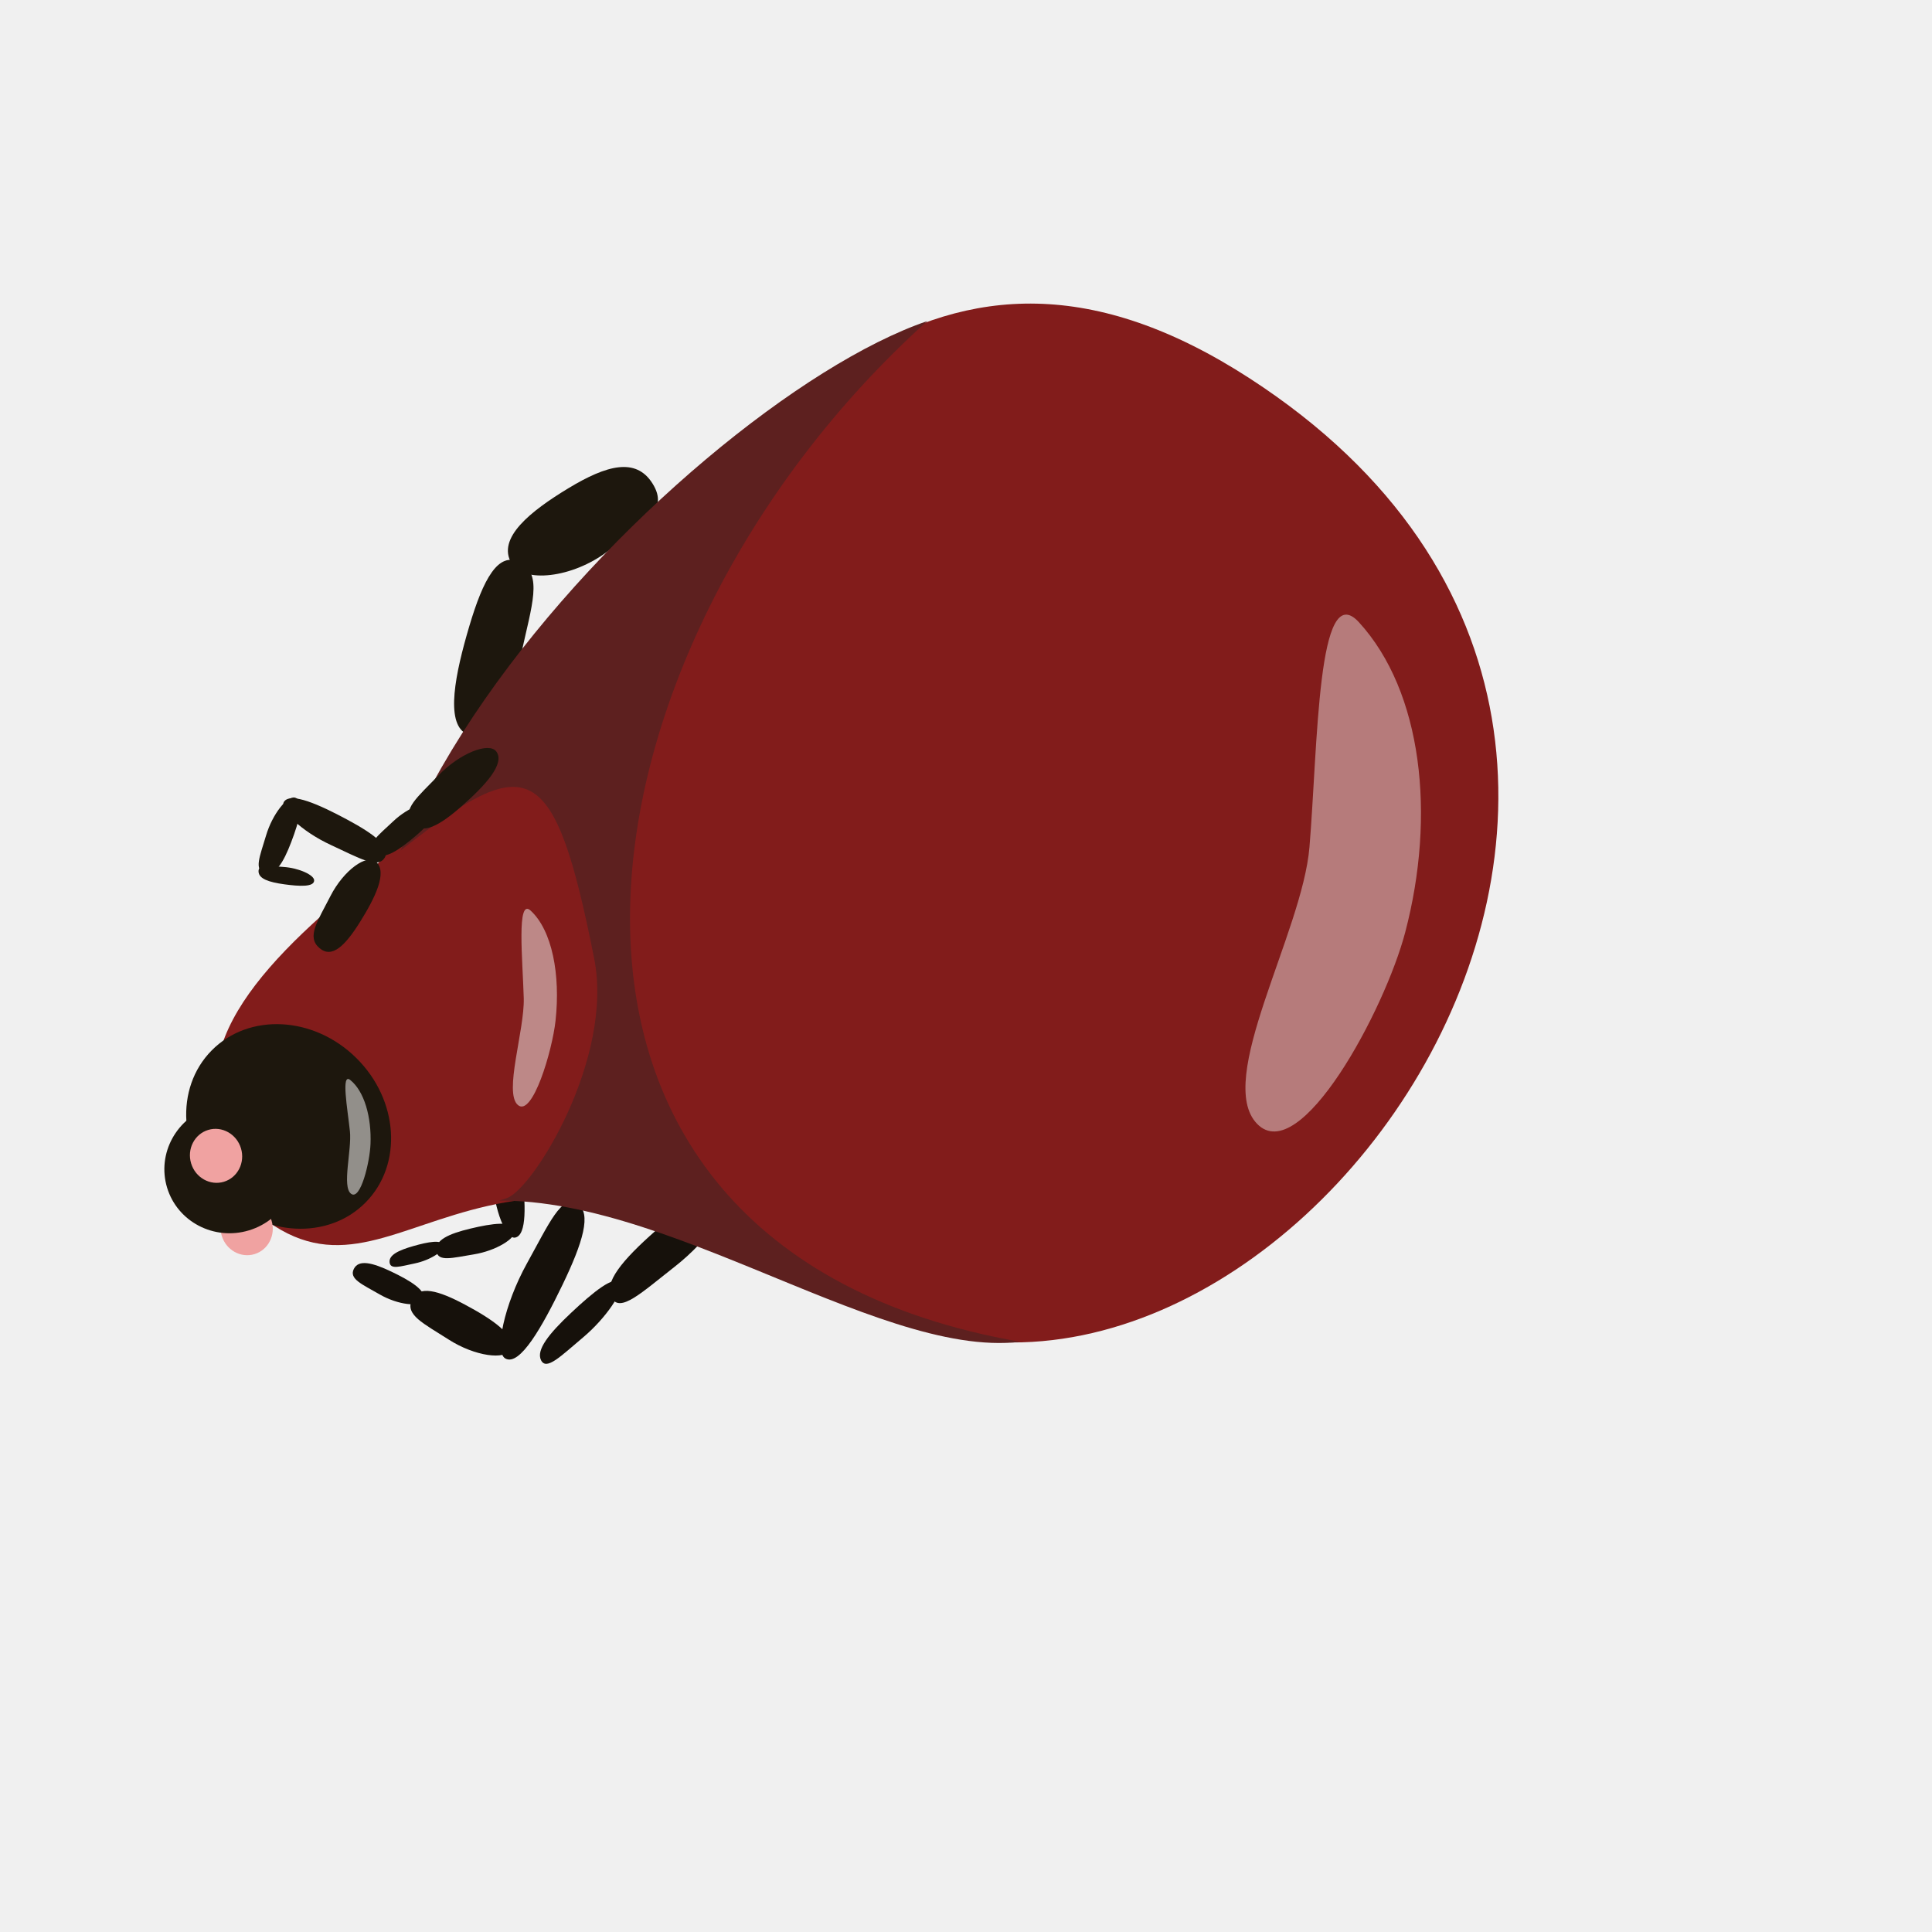
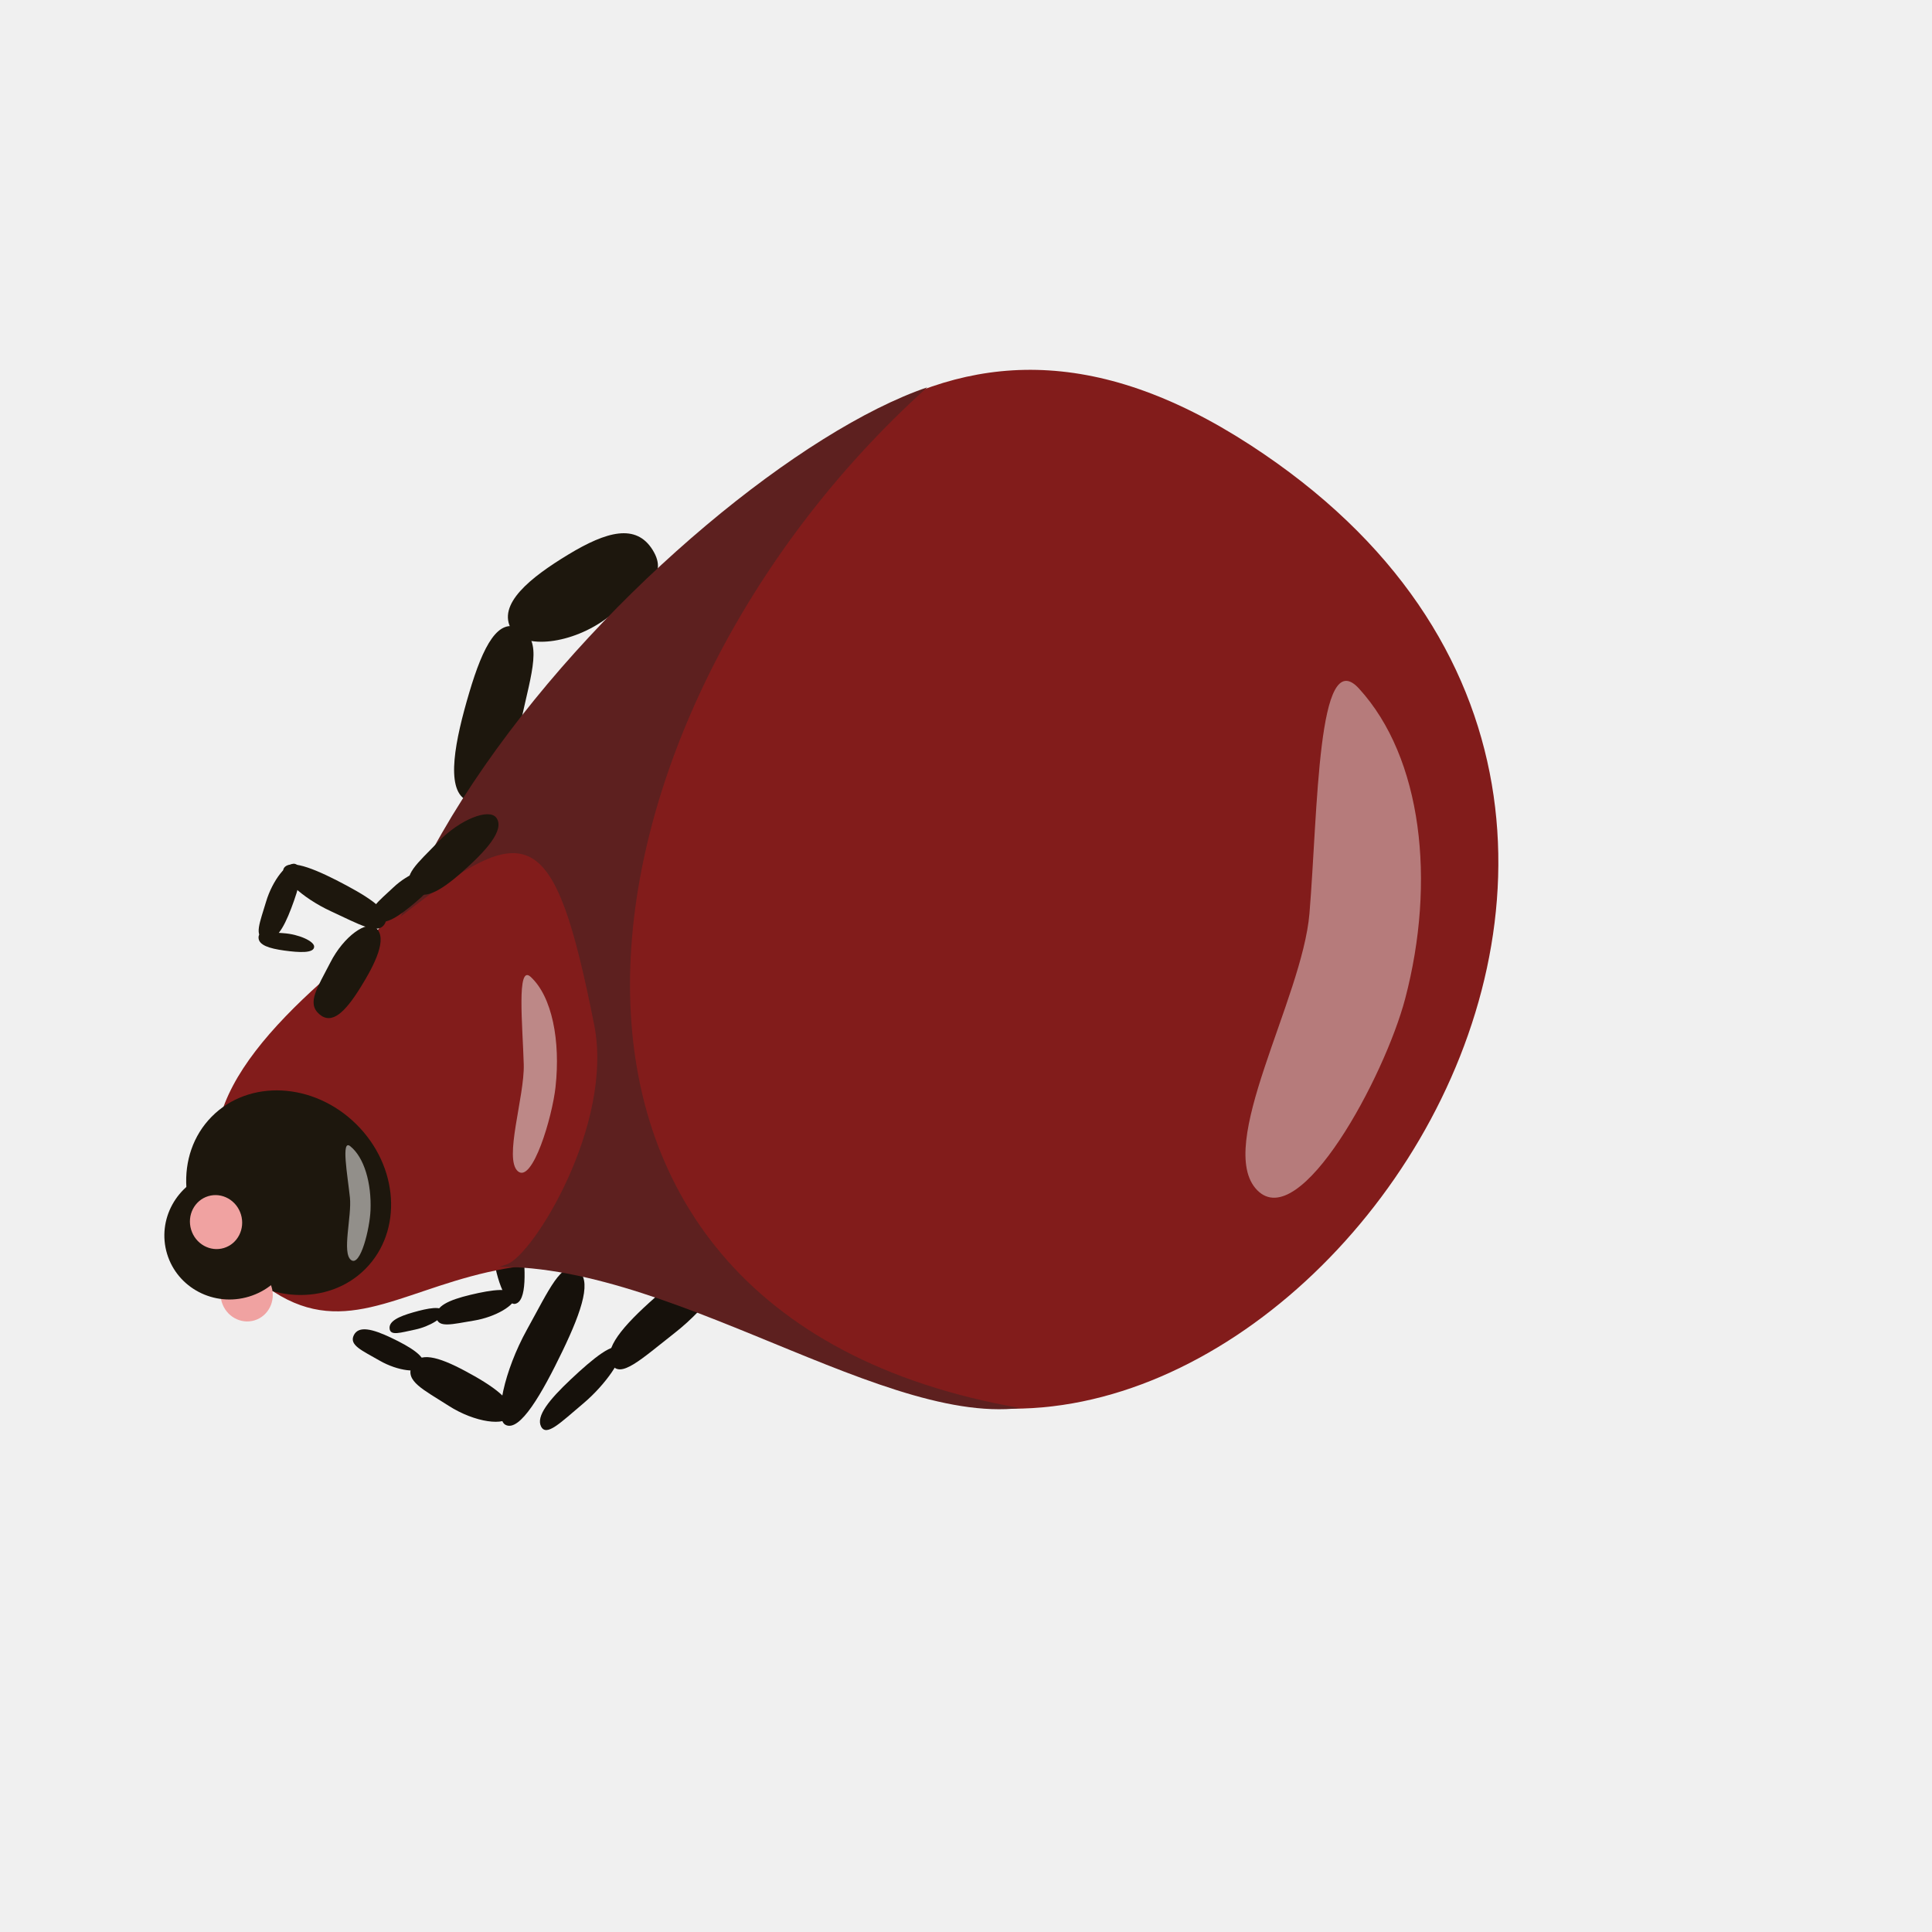
<svg xmlns="http://www.w3.org/2000/svg" xmlns:xlink="http://www.w3.org/1999/xlink" width="350" height="350" viewBox="0 0 92.604 92.604" version="1.1" id="svg928">
  <defs id="defs925" />
  <g id="layer1">
-     <path id="path21800" style="fill:#1d170d;stroke-width:2.434;stroke-linecap:round;stroke-linejoin:round;paint-order:fill markers stroke" d="m 24.521,27.008 c -0.731,-1.218 0.926,-2.518 2.725,-3.607 1.833,-1.109 3.237,-1.491 4.032,-0.223 0.829,1.323 -0.459,1.96 -2.131,3.233 -1.734,1.32 -4.061,1.539 -4.627,0.597 z" />
-     <path id="path21806" style="fill:#1d170d;stroke-width:2.434;stroke-linecap:round;stroke-linejoin:round;paint-order:fill markers stroke" d="m 22.325,35.161 c -0.985,-0.552 -0.501,-2.883 0.164,-5.129 0.677,-2.287 1.398,-3.627 2.446,-3.076 1.092,0.575 0.555,2.057 0.049,4.374 -0.524,2.403 -1.896,4.257 -2.659,3.83 z" />
-     <g id="g24156" transform="matrix(0.3561807,0.7340896,-0.7340896,0.3561807,83.86269,-106.1567)" style="stroke-width:1.226">
+     <path id="path21800" style="fill:#1d170d;stroke-width:2.434;stroke-linecap:round;stroke-linejoin:round;paint-order:fill markers stroke" d="m 24.521,30.183 c -0.731,-1.218 0.926,-2.518 2.725,-3.607 1.833,-1.109 3.237,-1.491 4.032,-0.223 0.829,1.323 -0.459,1.96 -2.131,3.233 -1.734,1.32 -4.061,1.539 -4.627,0.597 z" />
+     <path id="path21806" style="fill:#1d170d;stroke-width:2.434;stroke-linecap:round;stroke-linejoin:round;paint-order:fill markers stroke" d="m 22.325,38.336 c -0.985,-0.552 -0.501,-2.883 0.164,-5.129 0.677,-2.287 1.398,-3.627 2.446,-3.076 1.092,0.575 0.555,2.057 0.049,4.374 -0.524,2.403 -1.896,4.257 -2.659,3.83 z" />
+     <g id="g24156" transform="matrix(0.3561807,0.7340896,-0.7340896,0.3561807,83.86269,-102.9817)" style="stroke-width:1.226">
      <path id="path22482" style="fill:#16110b;fill-opacity:1;stroke-width:2.983;stroke-linecap:round;stroke-linejoin:round;paint-order:fill markers stroke" d="m 144.63,151.461 c -0.378,-0.843 -2.036,-0.596 -3.635,-0.196 -1.629,0.407 -2.588,0.912 -2.212,1.805 0.393,0.932 1.449,0.587 3.098,0.322 1.709,-0.275 3.041,-1.279 2.749,-1.931 z" />
      <path id="path22488" style="fill:#16110b;fill-opacity:1;stroke-width:2.983;stroke-linecap:round;stroke-linejoin:round;paint-order:fill markers stroke" d="m 150.807,153.768 c 0.165,-0.69 -1.527,-1.416 -3.259,-2.023 -1.764,-0.618 -2.965,-0.828 -3.162,-0.11 -0.206,0.749 0.988,1.103 2.683,1.815 1.757,0.738 3.611,0.852 3.739,0.318 z" />
      <path id="path22490" style="fill:#16110b;fill-opacity:1;stroke-width:2.983;stroke-linecap:round;stroke-linejoin:round;paint-order:fill markers stroke" d="m 150.422,153.603 c -0.582,-0.176 -0.962,1.044 -1.239,2.304 -0.283,1.283 -0.303,2.171 0.306,2.374 0.636,0.211 0.775,-0.661 1.142,-1.885 0.381,-1.268 0.242,-2.656 -0.209,-2.792 z" />
      <path id="path22492" style="fill:#16110b;fill-opacity:1;stroke-width:2.983;stroke-linecap:round;stroke-linejoin:round;paint-order:fill markers stroke" d="m 149.404,157.778 c -0.384,-0.13 -0.607,0.721 -0.762,1.6 -0.158,0.896 -0.153,1.518 0.249,1.667 0.419,0.155 0.492,-0.455 0.707,-1.308 0.223,-0.885 0.103,-1.859 -0.194,-1.959 z" />
    </g>
-     <g id="g24162" transform="matrix(-0.1765736,-0.7966015,-0.7966015,0.1765736,145.4371,71.6158)" style="stroke-width:1.226">
+     <g id="g24162" transform="matrix(-0.1765736,-0.7966015,-0.7966015,0.1765736,145.4371,74.7908)" style="stroke-width:1.226">
      <path id="path22494" style="fill:#16110b;fill-opacity:1;stroke-width:2.983;stroke-linecap:round;stroke-linejoin:round;paint-order:fill markers stroke" d="m 47.44,137.157 c 0.044,-1.207 2.573,-1.835 5.109,-2.249 2.583,-0.422 4.26,-0.358 4.248,0.909 -0.012,1.32 -1.735,1.499 -4.262,2.101 -2.619,0.623 -5.129,0.174 -5.095,-0.76 z" />
      <path id="path22500" style="fill:#16110b;fill-opacity:1;stroke-width:2.983;stroke-linecap:round;stroke-linejoin:round;paint-order:fill markers stroke" d="m 39.927,143.315 c -0.646,-0.725 1.356,-2.524 3.486,-4.204 2.17,-1.711 3.771,-2.626 4.48,-1.885 0.739,0.772 -0.766,1.854 -2.781,3.637 -2.089,1.848 -4.686,3.013 -5.185,2.452 z" />
      <path id="path22504" style="fill:#16110b;fill-opacity:1;stroke-width:2.983;stroke-linecap:round;stroke-linejoin:round;paint-order:fill markers stroke" d="m 40.382,142.906 c 0.732,-0.531 2.001,0.702 3.146,2.038 1.166,1.361 1.722,2.401 0.966,2.979 -0.788,0.603 -1.505,-0.353 -2.758,-1.597 -1.298,-1.29 -1.921,-3.01 -1.354,-3.421 z" />
      <path id="path22506" style="fill:#16110b;fill-opacity:1;stroke-width:2.983;stroke-linecap:round;stroke-linejoin:round;paint-order:fill markers stroke" d="m 44.319,147.282 c 0.475,-0.367 1.299,0.516 2.044,1.471 0.758,0.972 1.12,1.711 0.63,2.111 -0.511,0.416 -0.977,-0.265 -1.791,-1.155 -0.844,-0.923 -1.25,-2.142 -0.882,-2.426 z" />
    </g>
-     <g id="g24168" transform="matrix(-0.7570432,-0.3043646,-0.3043646,0.7570432,98.64344,-39.23122)" style="stroke-width:1.226">
+     <g id="g24168" transform="matrix(-0.7570432,-0.3043646,-0.3043646,0.7570432,98.64344,-36.05622)" style="stroke-width:1.226">
      <path id="path22508" style="fill:#16110b;fill-opacity:1;stroke-width:2.983;stroke-linecap:round;stroke-linejoin:round;paint-order:fill markers stroke" d="m 35.657,132.219 c 0.068,-1.74 2.641,-1.96 5.216,-1.869 2.624,0.093 4.32,0.645 4.284,2.479 -0.038,1.913 -1.786,1.702 -4.356,1.884 -2.664,0.189 -5.197,-1.148 -5.144,-2.494 z" />
      <path id="path22514" style="fill:#16110b;fill-opacity:1;stroke-width:2.983;stroke-linecap:round;stroke-linejoin:round;paint-order:fill markers stroke" d="m 27.932,139.104 c -0.639,-1.228 1.422,-3.293 3.611,-5.148 2.23,-1.89 3.869,-2.78 4.572,-1.512 0.734,1.323 -0.812,2.481 -2.886,4.518 -2.151,2.112 -4.803,3.092 -5.298,2.142 z" />
      <path id="path22518" style="fill:#16110b;fill-opacity:1;stroke-width:2.983;stroke-linecap:round;stroke-linejoin:round;paint-order:fill markers stroke" d="m 28.401,138.636 c 0.752,-0.571 2.013,1.566 3.146,3.817 1.154,2.294 1.697,3.955 0.92,4.587 -0.81,0.659 -1.517,-0.923 -2.761,-3.071 -1.29,-2.227 -1.887,-4.892 -1.305,-5.334 z" />
      <path id="path22520" style="fill:#16110b;fill-opacity:1;stroke-width:2.983;stroke-linecap:round;stroke-linejoin:round;paint-order:fill markers stroke" d="m 32.301,146.062 c 0.488,-0.403 1.306,1.104 2.04,2.692 0.749,1.618 1.101,2.79 0.597,3.236 -0.525,0.465 -0.984,-0.651 -1.791,-2.166 -0.836,-1.57 -1.224,-3.451 -0.846,-3.762 z" />
    </g>
-     <g id="g28303" transform="rotate(23.71295,50.42864,40.2142)">
+     <g id="g28303" transform="rotate(23.71295,42.86694,41.8017)">
      <path id="path1011" style="fill:#821c1b;stroke-width:2.434;stroke-linecap:round;stroke-linejoin:round;paint-order:fill markers stroke" d="M 50.092,64.197 C 28.455,61.152 31.516,75.503 21.661,71.586 17.057,69.755 18.9,61.882 24.457,43.452 29.228,27.629 32.598,13.319 50.242,16.195 83.428,21.605 72.638,67.37 50.092,64.197 Z" />
      <path style="fill:#5d201f;fill-opacity:1;stroke:none;stroke-width:0.082px;stroke-linecap:butt;stroke-linejoin:miter;stroke-opacity:1" d="M 31.531,67.592 C 13.05,62.475 25.696,28.412 34.967,19.893 25.247,41.423 32.723,69.29 58.72,62.895 52.586,66.516 38.992,62.875 31.531,67.592 Z" id="path129460" />
      <path id="path7742" style="fill:#ffffff;fill-opacity:0.42;stroke-width:1.365;stroke-linecap:round;stroke-linejoin:bevel" d="M 67.723,37.497 C 66.817,31.78 63.84,26.61 59.718,24.789 c -2.706,-1.195 0.566,6.174 2.164,10.827 1.337,3.894 0.31,12.051 3.039,13.149 2.729,1.098 3.407,-7.451 2.802,-11.268 z" />
    </g>
-     <g id="g28307" transform="rotate(22.80265,54.1717,43.85106)">
+     <g id="g28307" transform="rotate(22.80265,46.29951,45.43855)">
      <g id="g28410">
        <path id="path1013" style="fill:#821c1b;fill-opacity:1;stroke-width:2.434;stroke-linecap:round;stroke-linejoin:round;paint-order:fill markers stroke" d="m 31.893,67.942 c -5.23,4.729 -10.387,5.428 -13.865,1.989 -3.479,-3.44 -0.667,-9.363 2.802,-15.54 3.702,-6.592 4.945,-6.832 10.469,1.346 2.731,4.044 1.587,11.307 0.595,12.205 z" />
        <path id="path18942" style="fill:#ffffff;fill-opacity:0.473;stroke-width:1.365;stroke-linecap:round;stroke-linejoin:bevel" d="m 30.745,59.198 c -0.631,-2.123 -1.829,-3.928 -3.147,-4.399 -0.865,-0.309 0.561,2.315 1.325,3.997 0.639,1.408 0.863,4.561 1.729,4.832 0.866,0.271 0.515,-3.013 0.094,-4.43 z" />
      </g>
    </g>
-     <g id="g28311" transform="rotate(20.16989,63.52133,38.13787)">
+     <g id="g28311" transform="rotate(20.16989,54.59557,39.72536)">
      <ellipse style="fill:#1d170d;fill-opacity:1;stroke-width:2.434;stroke-linecap:round;stroke-linejoin:round;paint-order:fill markers stroke" id="ellipse1475" cx="49.387" cy="54.605" rx="5.185" ry="4.613" transform="rotate(24.45671)" />
      <path id="path18944" style="fill:#ffffff;fill-opacity:0.517;stroke-width:1.365;stroke-linecap:round;stroke-linejoin:bevel" d="m 26.323,69.59 c -0.397,-1.228 -1.149,-2.272 -1.972,-2.547 -0.541,-0.18 0.354,1.338 0.834,2.312 0.401,0.814 0.546,2.637 1.087,2.795 0.541,0.158 0.316,-1.74 0.051,-2.559 z" />
    </g>
-     <g id="g28532" transform="translate(1.317365,1.197605)">
+     <g id="g28532" transform="translate(1.317365,4.372605)">
      <g id="g28316" transform="rotate(48.70807,37.21958,53.2734)">
        <ellipse style="fill:#f0a2a1;fill-opacity:1;stroke-width:2.434;stroke-linecap:round;stroke-linejoin:round;paint-order:fill markers stroke" id="path13611" cx="52.409" cy="59.928" rx="1.298" ry="1.248" transform="rotate(24.45671)" />
        <ellipse style="fill:#1d170d;fill-opacity:1;stroke-width:2.434;stroke-linecap:round;stroke-linejoin:round;paint-order:fill markers stroke" id="path1015" cx="49.443" cy="59.851" rx="3.097" ry="3.164" transform="rotate(24.45671)" />
        <use x="0" y="0" xlink:href="#path13611" id="use14924" transform="translate(-3.574035,-1.186715)" width="100%" height="100%" style="stroke-width:1.226" />
      </g>
    </g>
-     <path id="ellipse21289" style="fill:#1d170d;stroke-width:2.434;stroke-linecap:round;stroke-linejoin:round;paint-order:fill markers stroke" d="m 18.025,41.304 c 0.56,0.505 -0.048,1.73 -0.759,2.872 -0.725,1.163 -1.357,1.781 -1.956,1.265 -0.625,-0.538 -0.093,-1.272 0.526,-2.486 0.642,-1.258 1.756,-2.041 2.189,-1.65 z" />
-     <path id="path21758" style="fill:#1d170d;stroke-width:2.434;stroke-linecap:round;stroke-linejoin:round;paint-order:fill markers stroke" d="m 13.611,38.43 c 0.324,-0.479 1.694,0.138 3.014,0.846 1.344,0.721 2.132,1.327 1.809,1.842 -0.337,0.537 -1.208,0.014 -2.57,-0.614 -1.412,-0.651 -2.503,-1.703 -2.252,-2.074 z" />
-     <path id="path21764" style="fill:#1d170d;stroke-width:2.434;stroke-linecap:round;stroke-linejoin:round;paint-order:fill markers stroke" d="m 14.145,38.234 c 0.476,0.14 0.189,1.143 -0.185,2.126 -0.381,1.002 -0.764,1.617 -1.271,1.483 -0.528,-0.14 -0.233,-0.798 0.064,-1.797 0.308,-1.036 1.023,-1.921 1.391,-1.812 z" />
-     <path id="path21770" style="fill:#1d170d;stroke-width:2.434;stroke-linecap:round;stroke-linejoin:round;paint-order:fill markers stroke" d="m 15.058,42.195 c 0.005,0.331 -0.712,0.29 -1.434,0.191 -0.735,-0.102 -1.217,-0.261 -1.232,-0.611 -0.015,-0.365 0.476,-0.268 1.193,-0.221 0.743,0.049 1.469,0.386 1.473,0.642 z" />
-     <g id="g28430" transform="rotate(-21.48453,25.49508,24.17823)">
+     <path id="ellipse21289" style="fill:#1d170d;stroke-width:2.434;stroke-linecap:round;stroke-linejoin:round;paint-order:fill markers stroke" d="m 18.025,44.479 c 0.56,0.505 -0.048,1.73 -0.759,2.872 -0.725,1.163 -1.357,1.781 -1.956,1.265 -0.625,-0.538 -0.093,-1.272 0.526,-2.486 0.642,-1.258 1.756,-2.041 2.189,-1.65 z" />
+     <path id="path21758" style="fill:#1d170d;stroke-width:2.434;stroke-linecap:round;stroke-linejoin:round;paint-order:fill markers stroke" d="m 13.611,41.605 c 0.324,-0.479 1.694,0.138 3.014,0.846 1.344,0.721 2.132,1.327 1.809,1.842 -0.337,0.537 -1.208,0.014 -2.57,-0.614 -1.412,-0.651 -2.503,-1.703 -2.252,-2.074 z" />
+     <path id="path21764" style="fill:#1d170d;stroke-width:2.434;stroke-linecap:round;stroke-linejoin:round;paint-order:fill markers stroke" d="m 14.145,41.409 c 0.476,0.14 0.189,1.143 -0.185,2.126 -0.381,1.002 -0.764,1.617 -1.271,1.483 -0.528,-0.14 -0.233,-0.798 0.064,-1.797 0.308,-1.036 1.023,-1.921 1.391,-1.812 z" />
+     <path id="path21770" style="fill:#1d170d;stroke-width:2.434;stroke-linecap:round;stroke-linejoin:round;paint-order:fill markers stroke" d="m 15.058,45.37 c 0.005,0.331 -0.712,0.29 -1.434,0.191 -0.735,-0.102 -1.217,-0.261 -1.232,-0.611 -0.015,-0.365 0.476,-0.268 1.193,-0.221 0.743,0.049 1.469,0.386 1.473,0.642 z" />
+     <g id="g28430" transform="rotate(-21.48453,33.86285,25.76573)">
      <path id="path21788" style="fill:#1d170d;stroke-width:2.434;stroke-linecap:round;stroke-linejoin:round;paint-order:fill markers stroke" d="m 19.569,34.567 c 0.196,0.712 -1.109,1.329 -2.458,1.821 -1.374,0.502 -2.328,0.629 -2.553,-0.114 -0.235,-0.775 0.7,-1.049 2.009,-1.65 1.357,-0.623 2.849,-0.607 3.001,-0.056 z" />
      <path id="path21794" style="fill:#1d170d;stroke-width:2.434;stroke-linecap:round;stroke-linejoin:round;paint-order:fill markers stroke" d="m 15.859,35.894 c 0.144,0.468 -0.766,0.845 -1.708,1.141 -0.96,0.301 -1.628,0.366 -1.793,-0.123 -0.172,-0.51 0.482,-0.671 1.395,-1.038 0.947,-0.381 1.995,-0.342 2.107,0.02 z" />
    </g>
  </g>
</svg>
